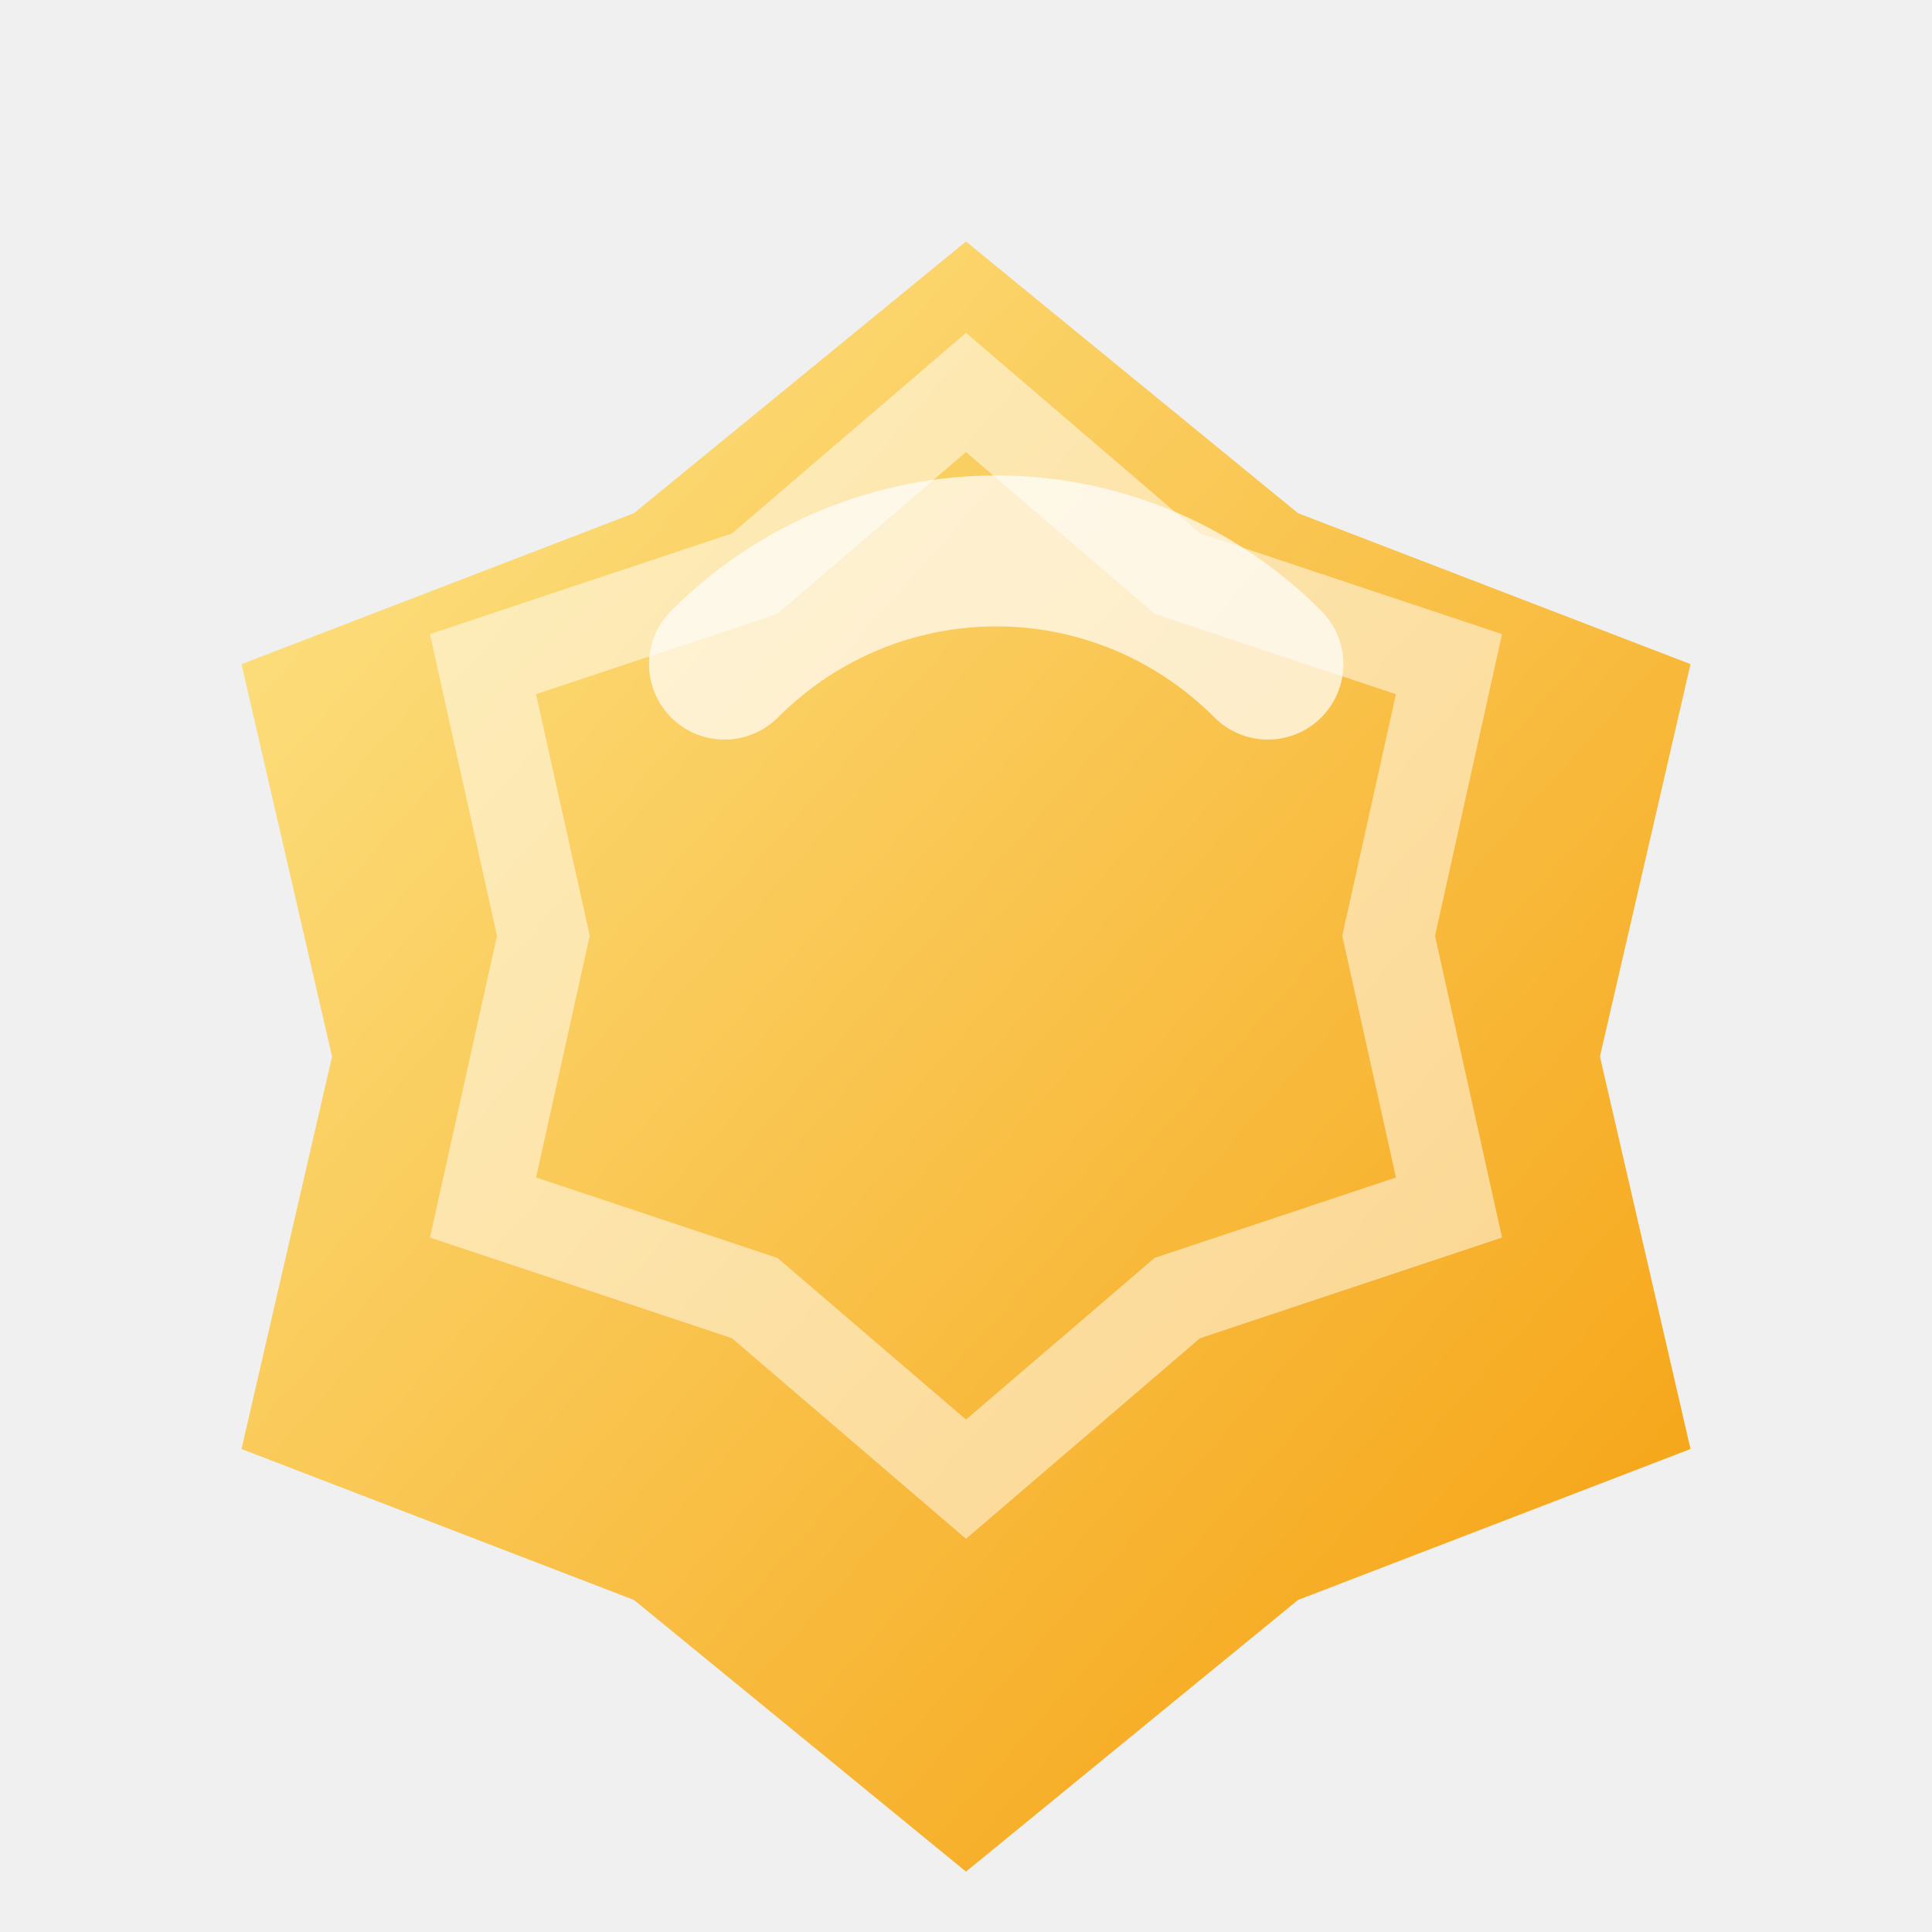
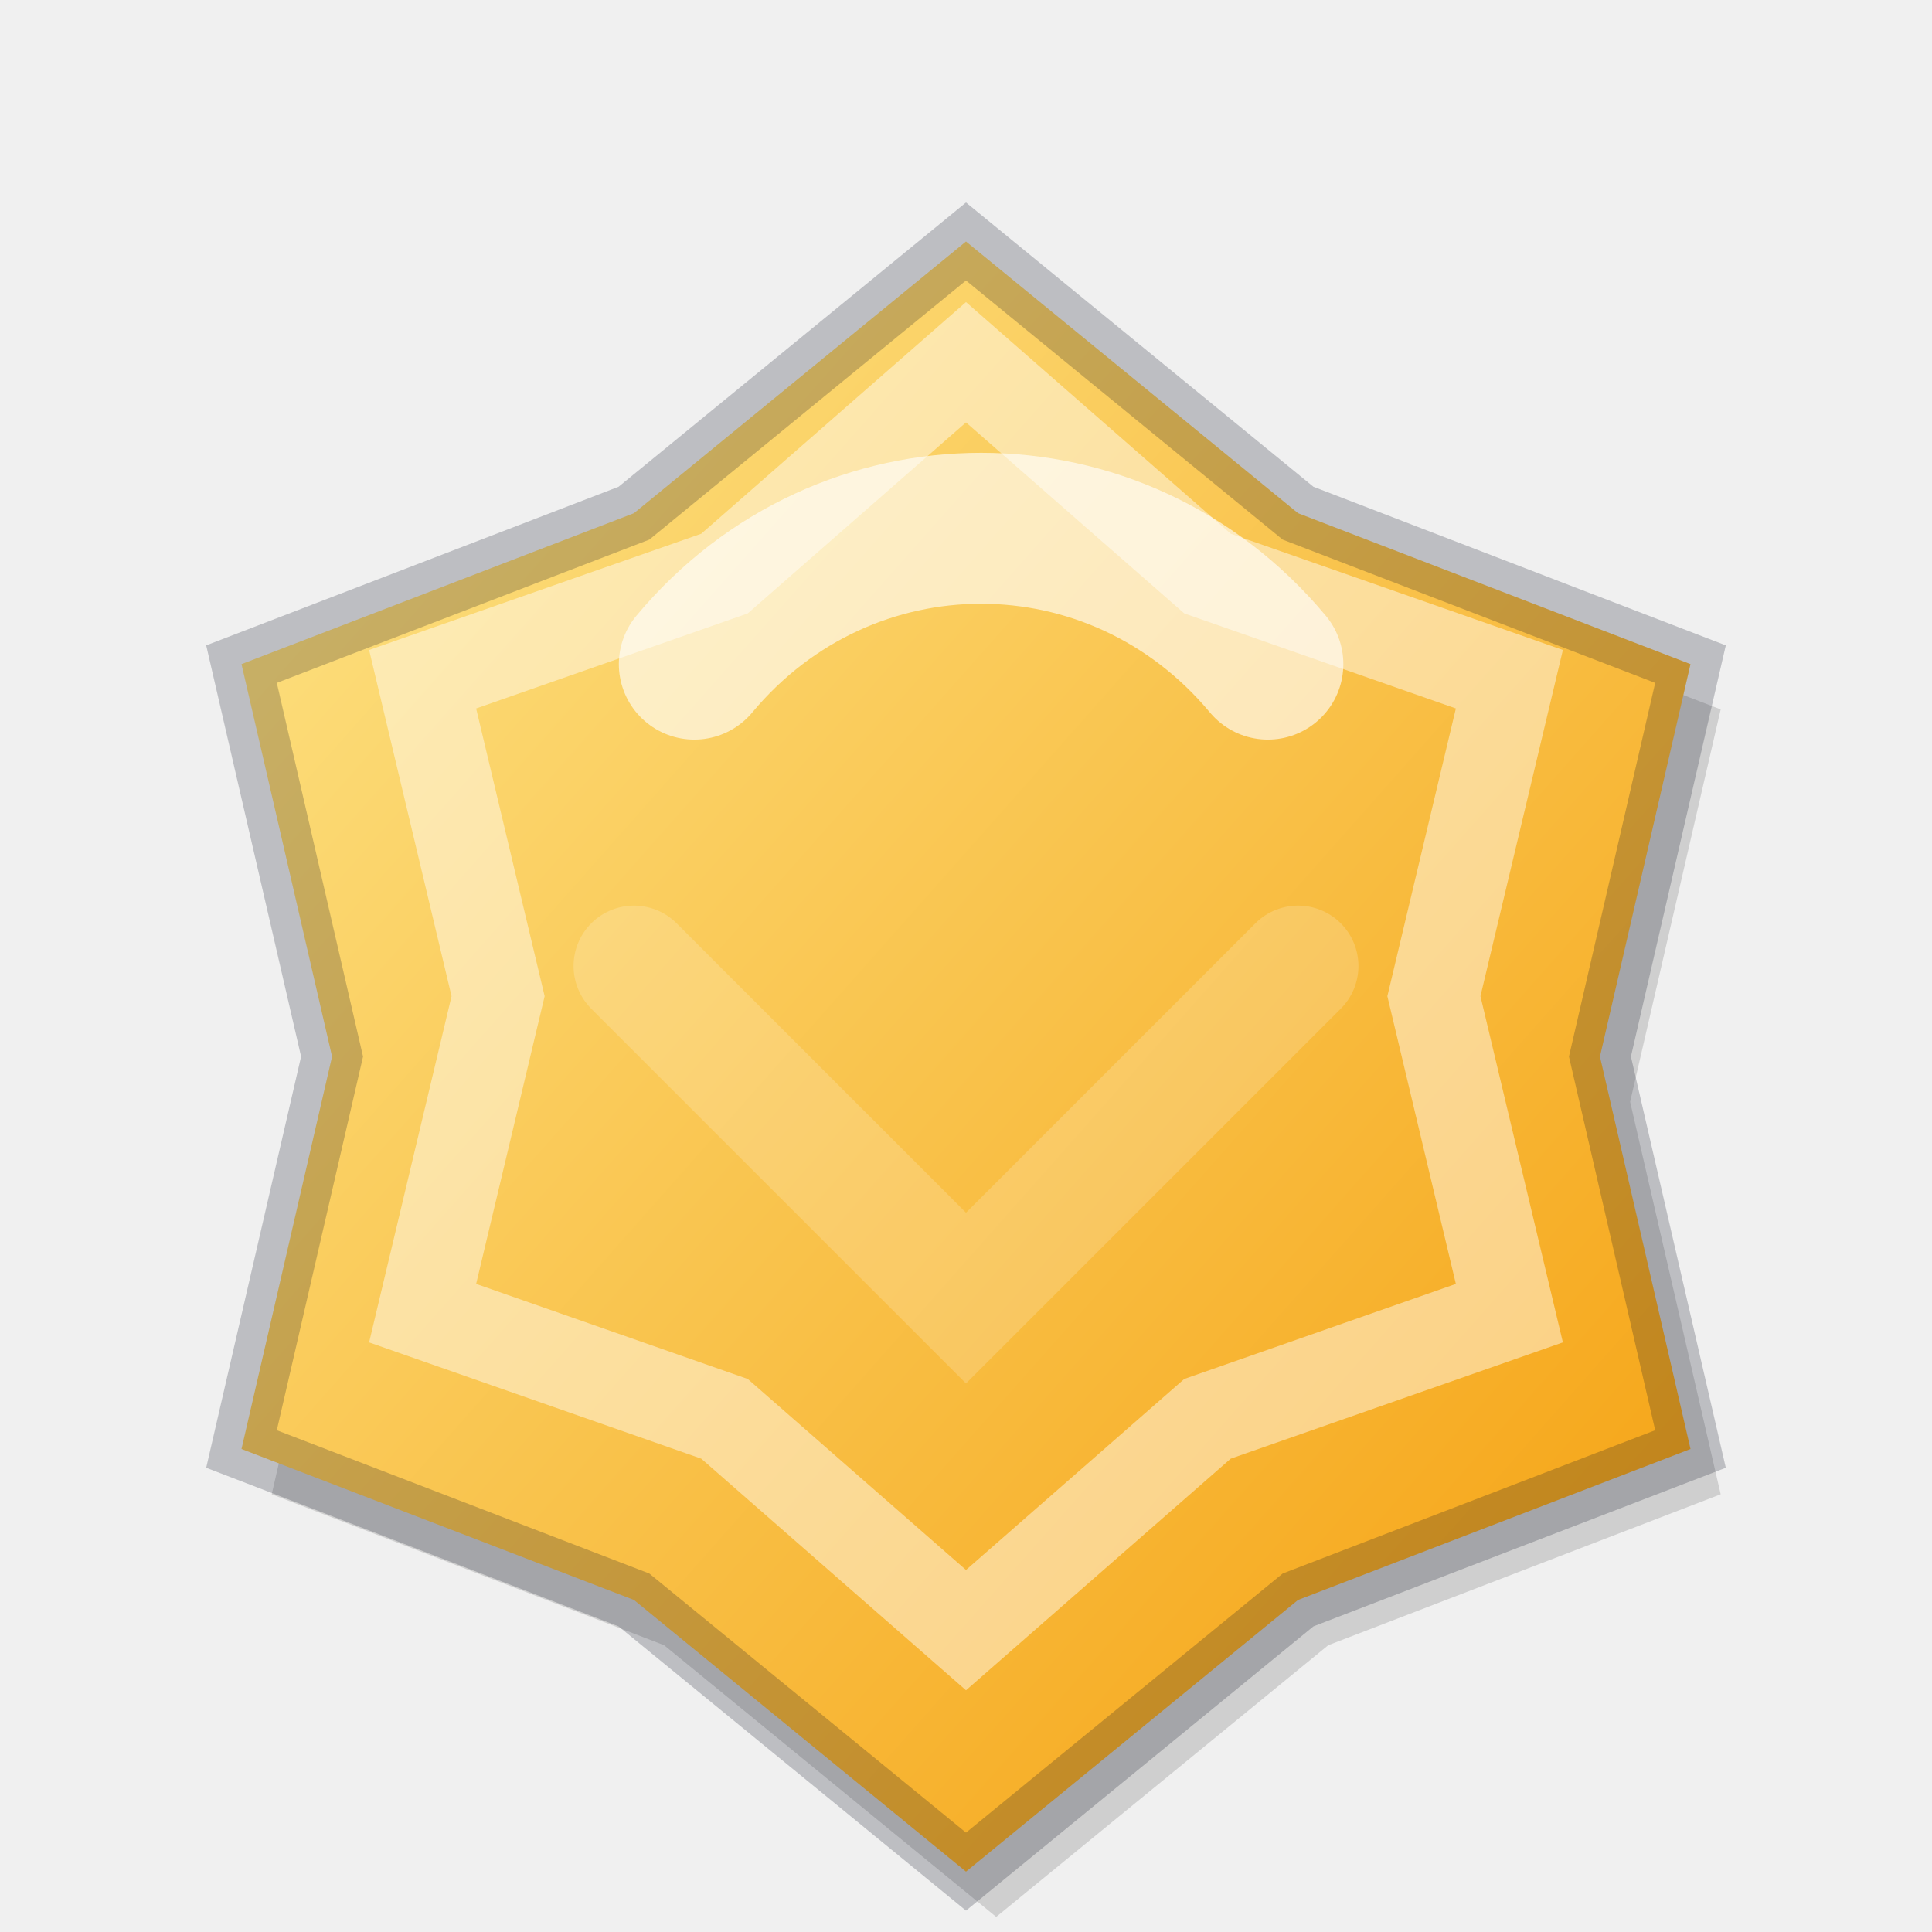
<svg xmlns="http://www.w3.org/2000/svg" width="128" height="128" viewBox="0 0 128 128">
  <defs>
-     <linearGradient id="g" x1="0" y1="0" x2="1" y2="1">
+     <linearGradient id="c3" x1="0" y1="0" x2="1" y2="1">
      <stop offset="0" stop-color="#fde68a" />
      <stop offset="1" stop-color="#f59e0b" />
    </linearGradient>
  </defs>
-   <path d="M64 16l22 18 26 10-6 26 6 26-26 10-22 18-22-18-26-10 6-26-6-26 26-10 22-18z" fill="url(#g)" />
-   <path d="M64 26l14 12 18 6-4 18 4 18-18 6-14 12-14-12-18-6 4-18-4-18 18-6 14-12z" fill="none" stroke="#fff" stroke-opacity="0.5" stroke-width="6" />
-   <path d="M48 44c10-10 26-10 36 0" fill="none" stroke="#fff" stroke-opacity="0.7" stroke-width="10" stroke-linecap="round" />
+   <g>
+     <path d="M64 16l22 18 26 10-6 26 6 26-26 10-22 18-22-18-26-10 6-26-6-26 26-10 22-18z" fill="#000" opacity="0.14" transform="translate(2 3)" />
+     <path d="M64 16l22 18 26 10-6 26 6 26-26 10-22 18-22-18-26-10 6-26-6-26 26-10 22-18z" fill="url(#c3)" />
+     <path d="M64 16l22 18 26 10-6 26 6 26-26 10-22 18-22-18-26-10 6-26-6-26 26-10 22-18z" fill="none" stroke="#0b1220" stroke-opacity="0.22" stroke-width="4" />
+     <path d="M64 24l16 14 20 7-5 21 5 21-20 7-16 14-16-14-20-7 5-21-5-21 20-7 16-14z" fill="none" stroke="#fff" stroke-opacity="0.45" stroke-width="6" />
+     <path d="M46 44c10-12 28-12 38 0" fill="none" stroke="#fff" stroke-opacity="0.62" stroke-width="10" stroke-linecap="round" />
+     <path d="M42 64l22 22 22-22" fill="none" stroke="#fff" stroke-opacity="0.18" stroke-width="8" stroke-linecap="round" />
+   </g>
</svg>
